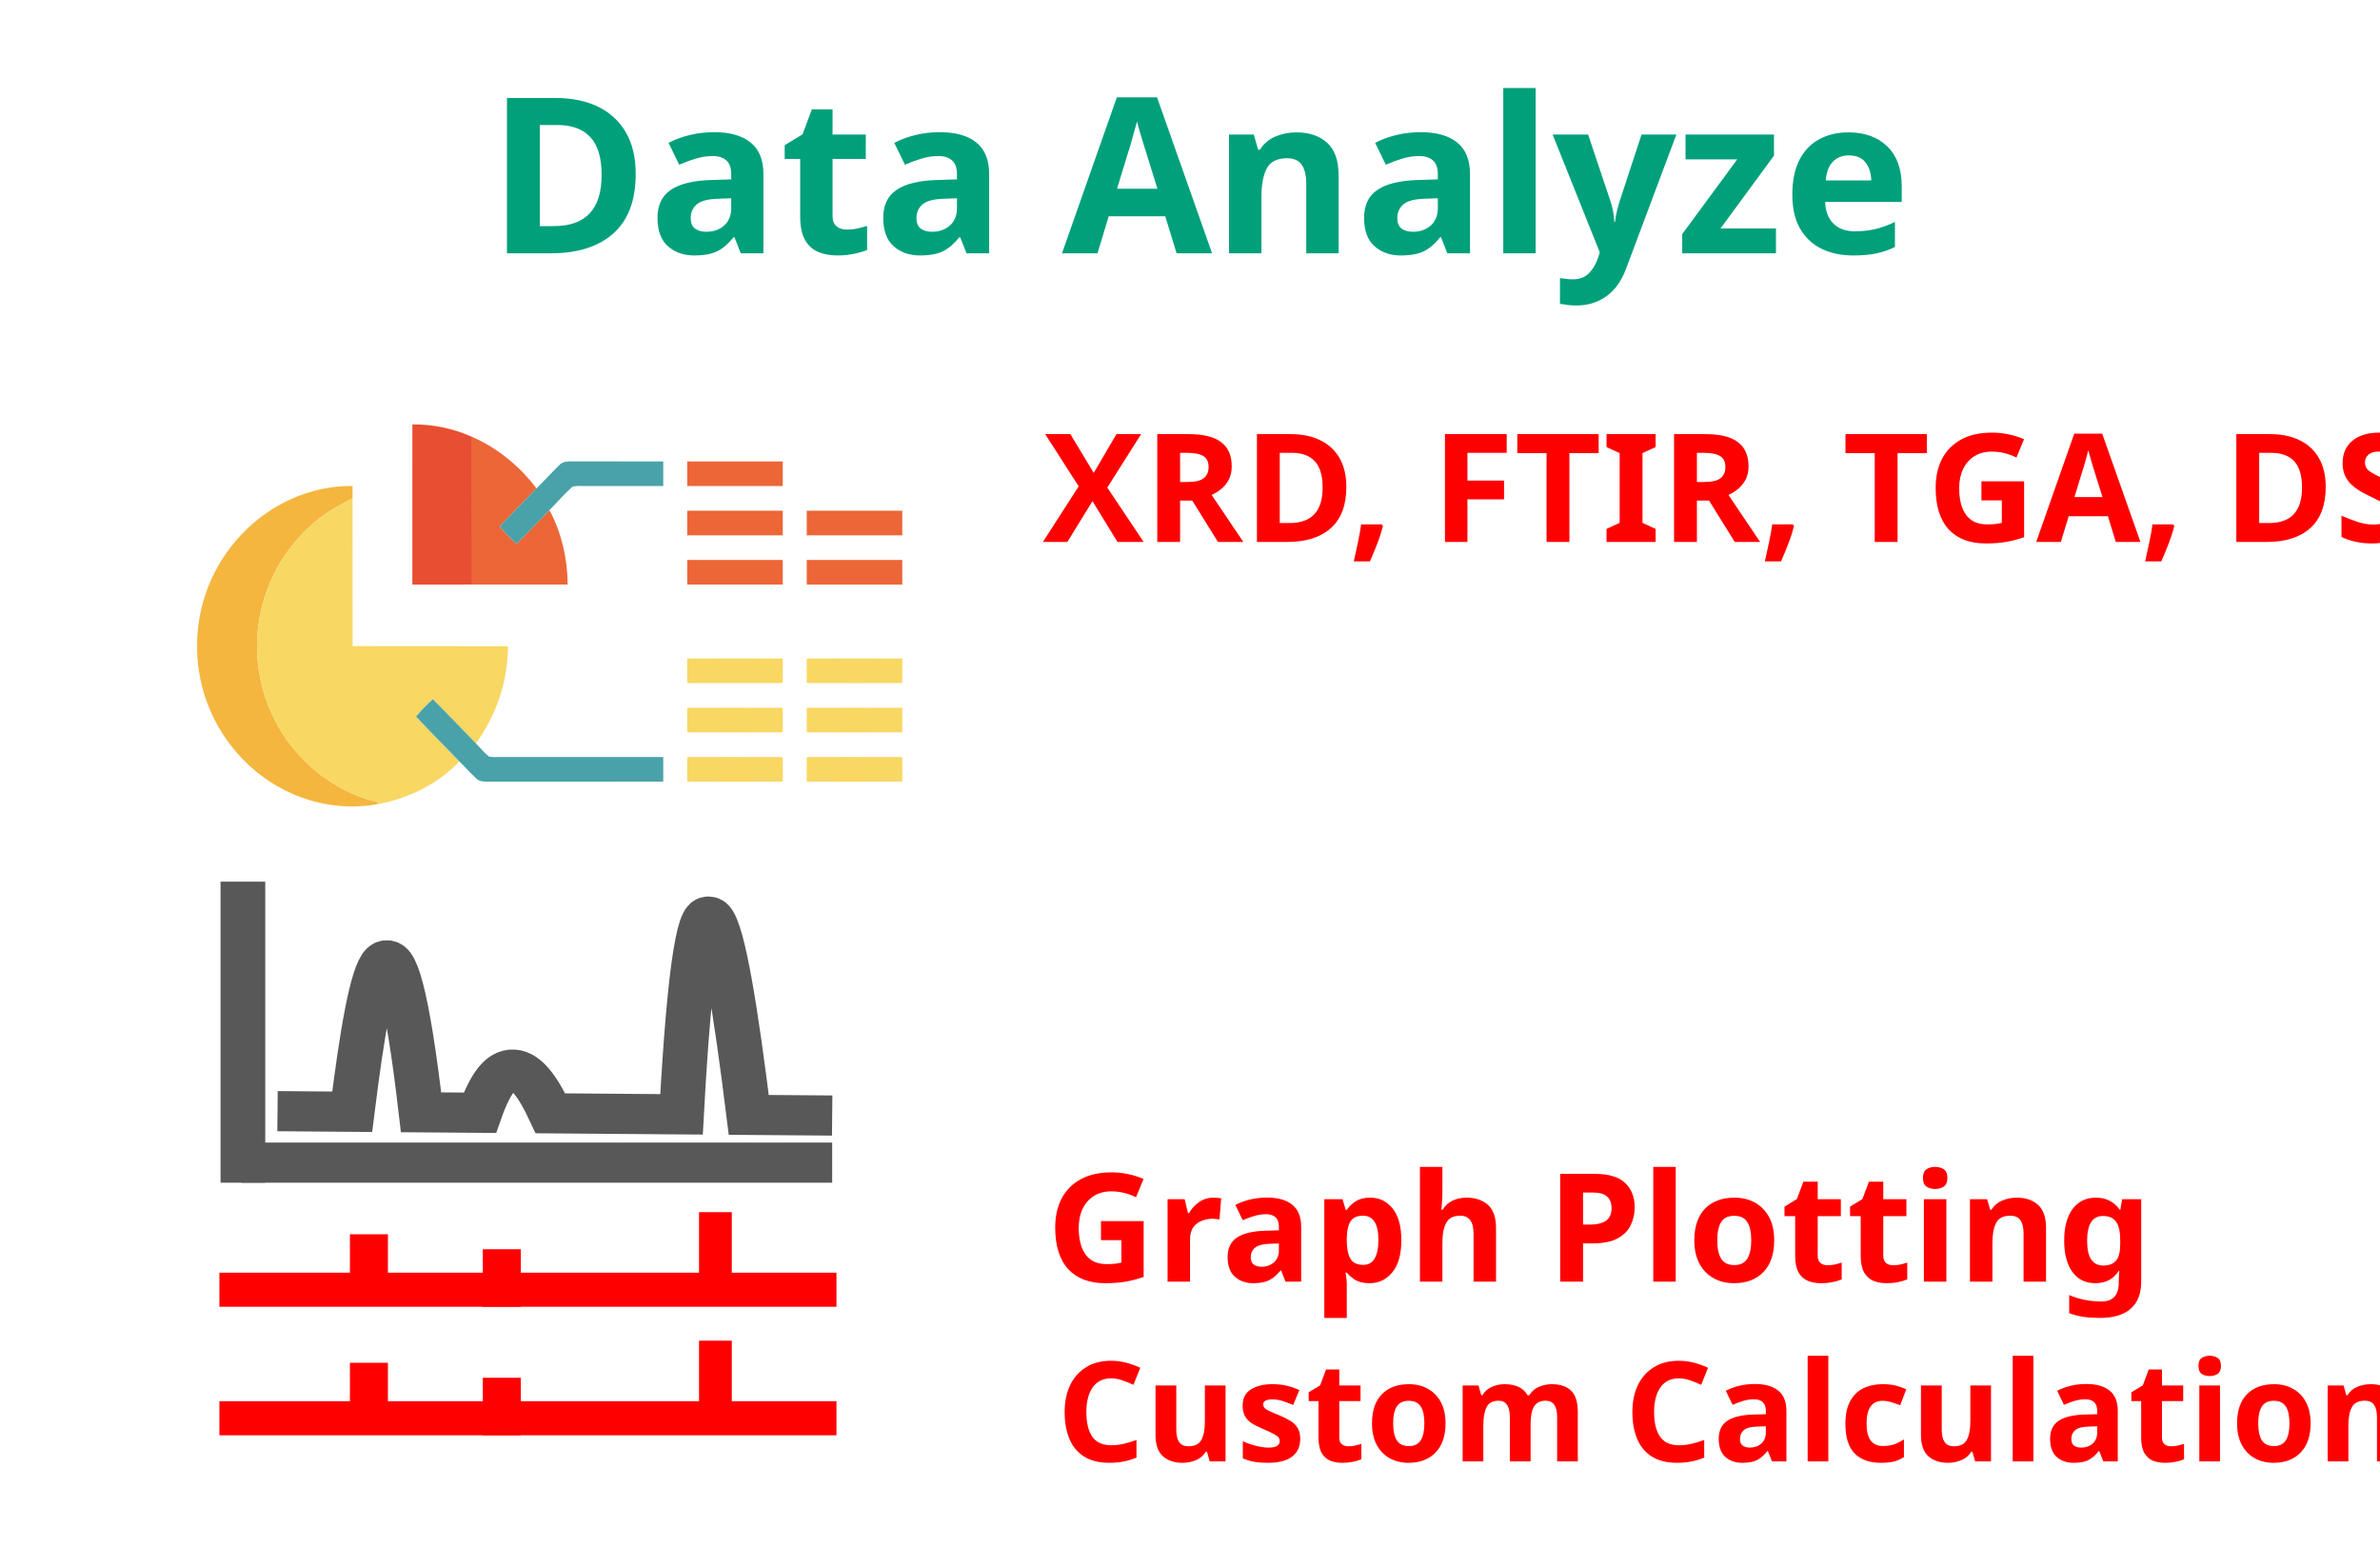
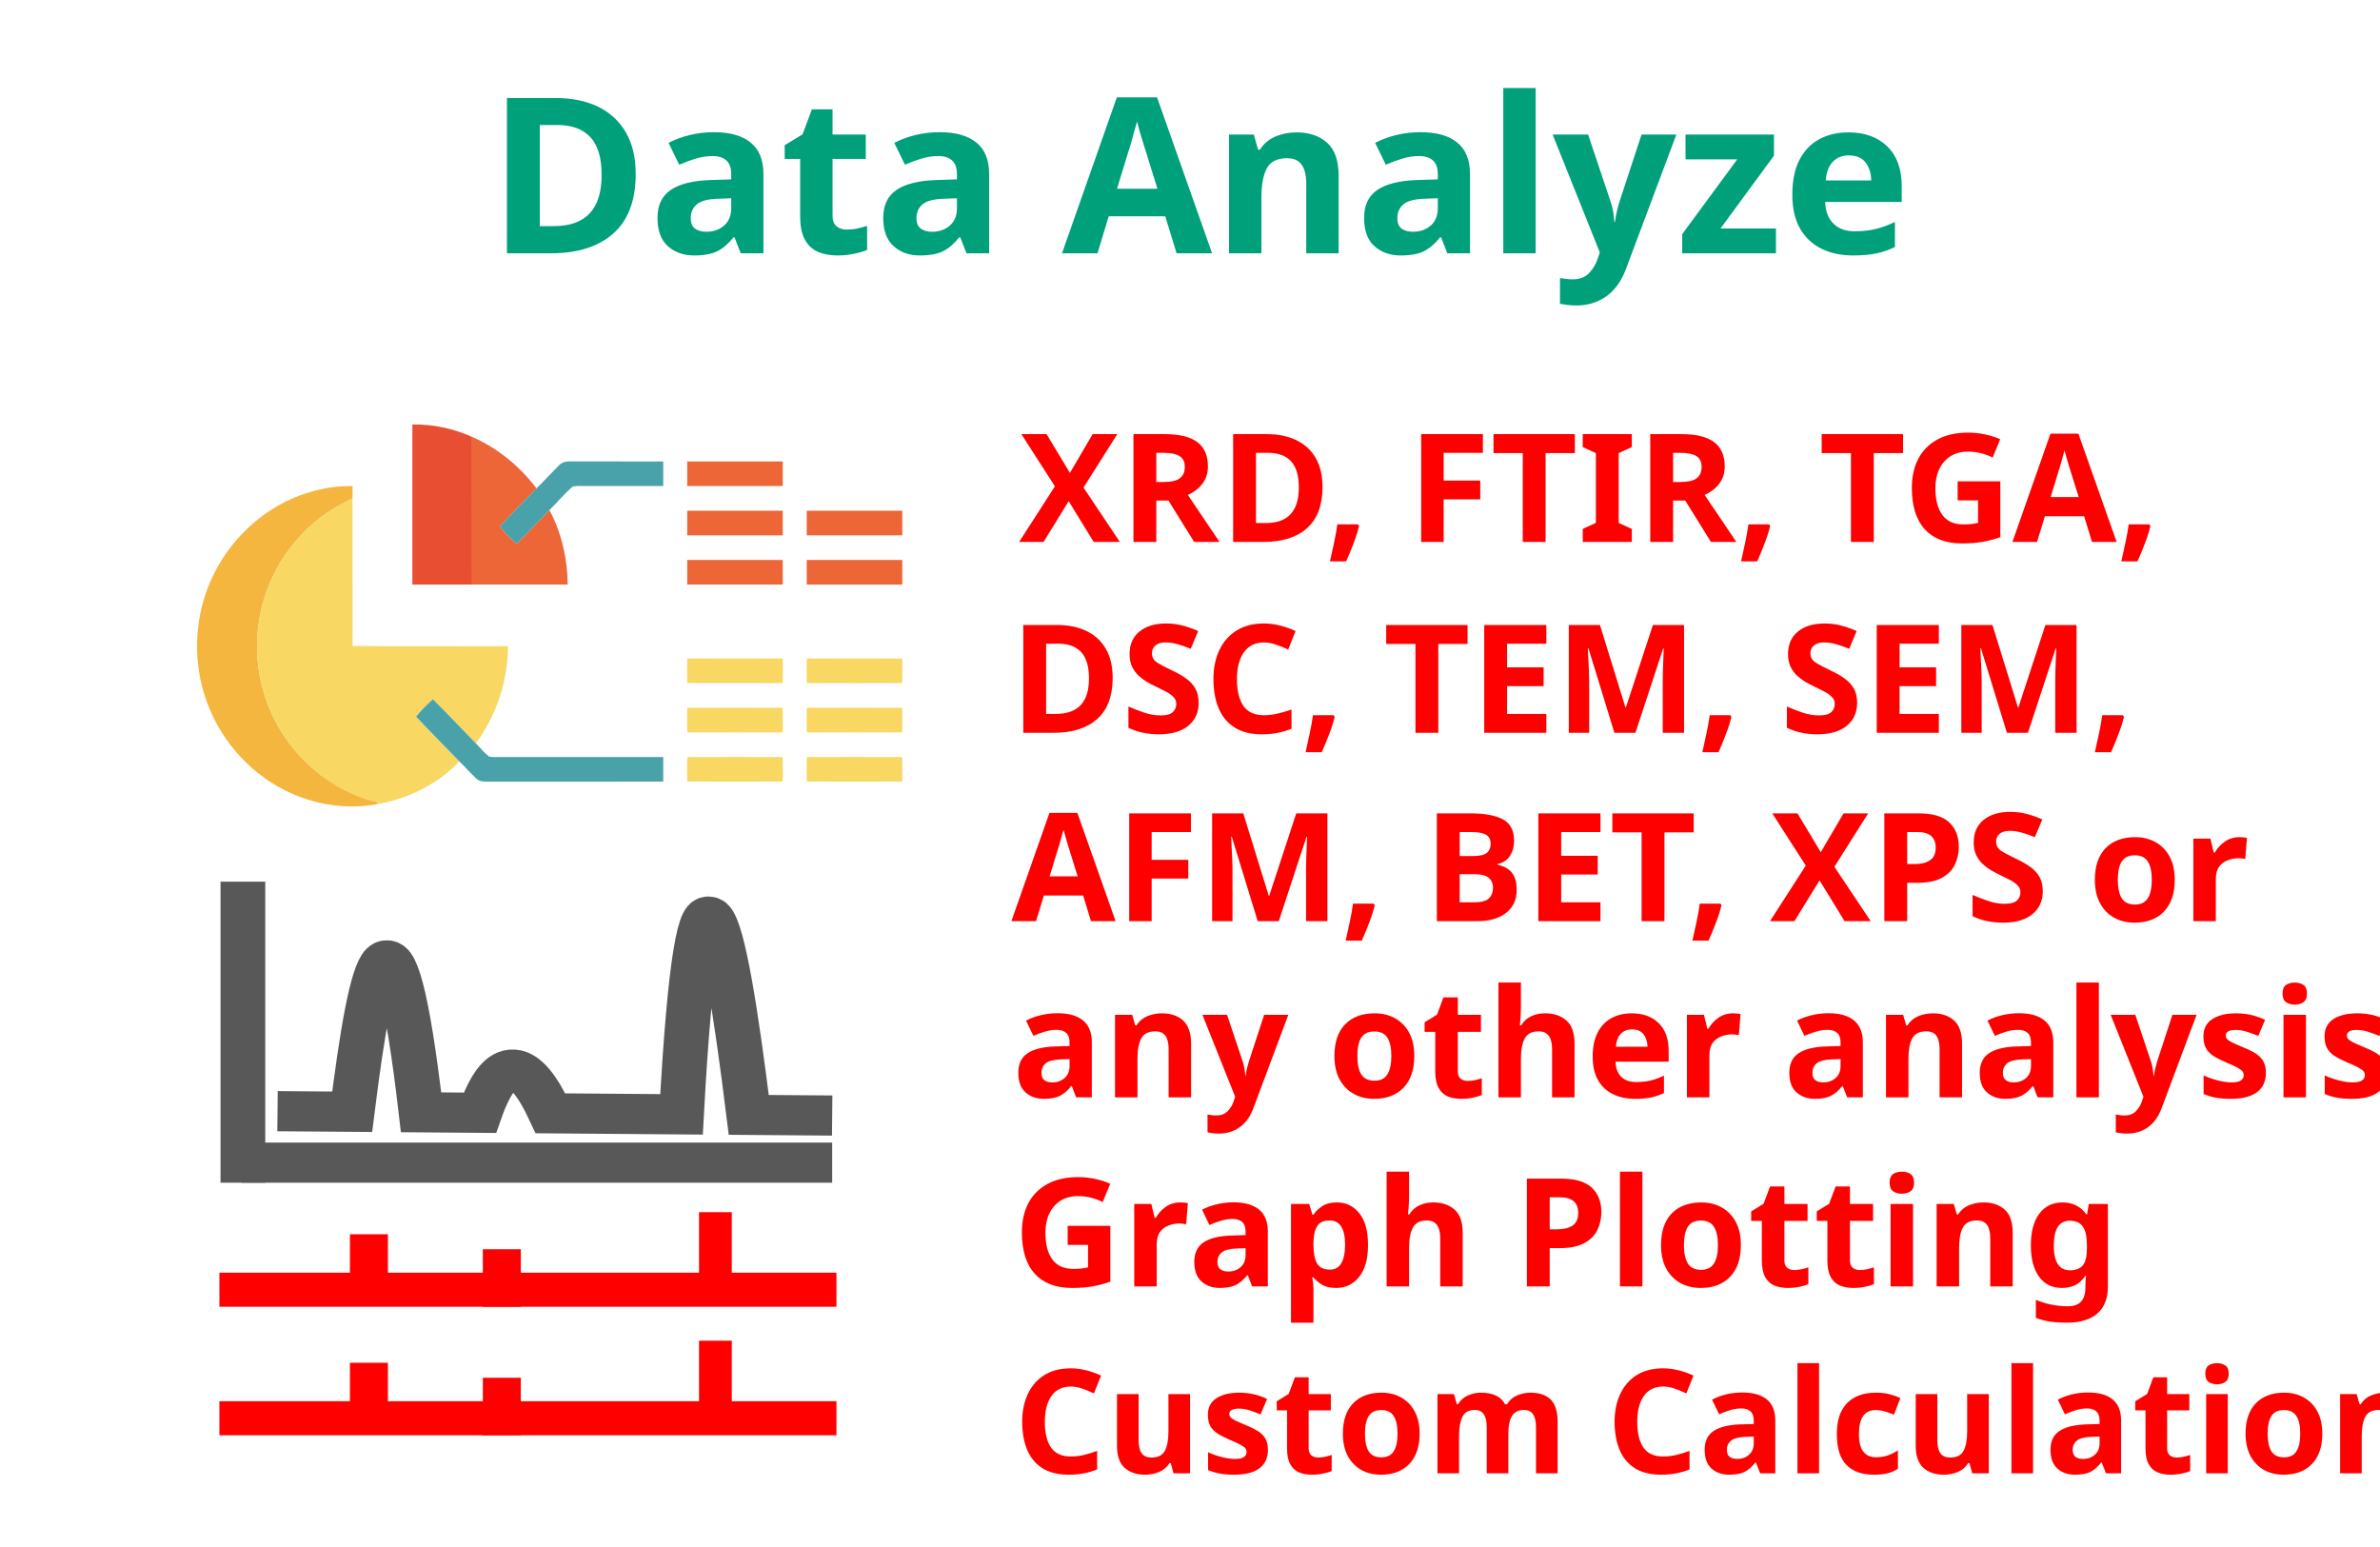
<svg xmlns="http://www.w3.org/2000/svg" viewBox="0 0 1000 650" text-rendering="geometricPrecision" shape-rendering="geometricPrecision" style="white-space: pre;">
  <g transform="translate(83.2262,256.284) scale(0.627664,0.646826) translate(-0.677928,-120.499)">
    <path fill="#f4b63f" opacity="1" d="M108.85,102.89C124.11,94.47,141.53,89.7,159,89.99C159.01,92.66,159,95.33,158.98,98C152.83,101.04,146.67,104.12,140.99,107.98C119.21,122.72,103.18,145.86,97.56,171.6C92.75,192.51,94.93,214.89,103.41,234.57C116.31,265.1,144.54,288.59,176.97,295.55C176.23,295.97,175.5,296.38,174.75,296.79C155.56,299.99,135.41,297.27,117.61,289.43C92.53,278.5,72.09,257.34,62.09,231.87C53.57,210.49,52.61,186.22,59.27,164.2C66.99,138.34,85.29,115.96,108.85,102.89Z" transform="translate(61.0357,144.062) translate(-115.935,-194.041)" />
    <path fill="#f8d763" opacity="1" d="M140.99,107.98C146.67,104.12,152.83,101.04,158.98,98C159.05,129.98,158.93,161.97,159.04,193.96C193.69,194.08,228.34,193.91,262.99,194.04C263.06,216.73,255.1,239.05,241.57,257.17C231.95,247.62,222.5,237.9,212.77,228.48C208.71,231.93,204.93,235.7,201.49,239.76C211.03,249.59,220.85,259.15,230.5,268.87C215.7,283.98,195.49,293.36,174.75,296.79C175.5,296.38,176.23,295.97,176.97,295.55C144.54,288.59,116.31,265.1,103.41,234.57C94.93,214.89,92.75,192.51,97.56,171.6C103.18,145.86,119.21,122.72,140.99,107.98Z" transform="translate(124.121,147.416) translate(-179.02,-197.395)" />
    <path fill="#f8d763" opacity="1" d="M383.05,202.04C404.35,201.97,425.65,201.97,446.95,202.04C447.06,207.34,447.06,212.65,446.95,217.96C425.65,218.03,404.35,218.02,383.05,217.96C382.94,212.66,382.94,207.35,383.05,202.04Z" transform="translate(360.101,160.019) translate(-415,-209.998)" />
    <path fill="#f8d763" opacity="1" d="M463.05,202.04C484.35,201.97,505.65,201.97,526.95,202.04C527.06,207.35,527.06,212.65,526.95,217.96C505.65,218.03,484.35,218.03,463.05,217.96C462.94,212.65,462.94,207.34,463.05,202.04Z" transform="translate(440.101,160.021) translate(-495,-210)" />
    <path fill="#f8d763" opacity="1" d="M383.05,234.04C404.35,233.97,425.65,233.97,446.95,234.04C447.06,239.35,447.06,244.65,446.95,249.96C425.65,250.03,404.35,250.03,383.05,249.96C382.94,244.65,382.94,239.34,383.05,234.04Z" transform="translate(360.101,192.021) translate(-415,-242)" />
    <path fill="#f8d763" opacity="1" d="M463.05,234.04C484.35,233.97,505.65,233.97,526.95,234.04C527.06,239.34,527.06,244.65,526.95,249.96C505.65,250.03,484.35,250.03,463.05,249.96C462.94,244.65,462.94,239.34,463.05,234.04Z" transform="translate(440.101,192.021) translate(-495,-242)" />
    <path fill="#f8d763" opacity="1" d="M383.05,266.04C404.35,265.97,425.65,265.97,446.95,266.04C447.06,271.34,447.06,276.65,446.95,281.96C425.65,282.03,404.35,282.03,383.05,281.96C382.94,276.65,382.94,271.34,383.05,266.04Z" transform="translate(360.101,224.021) translate(-415,-274)" />
    <path fill="#f8d763" opacity="1" d="M463.05,266.04C484.35,265.97,505.65,265.97,526.95,266.04C527.06,271.35,527.06,276.65,526.95,281.96C505.65,282.03,484.35,282.03,463.05,281.96C462.94,276.65,462.94,271.35,463.05,266.04Z" transform="translate(440.101,224.021) translate(-495,-274)" />
    <path fill="#e84e31" opacity="1" d="M199.02,49.99C212.7,49.78,226.46,52.6,239,58.06C239.01,90.03,238.98,122,239.02,153.98C225.68,154.02,212.35,154,199.01,153.99C199,119.32,198.98,84.65,199.02,49.99Z" transform="translate(164.109,52.0119) translate(-219.008,-101.991)" />
    <path fill="#ec6637" opacity="1" d="M239,58.06C255.99,65.24,270.78,77.01,282.11,91.51C273.92,99.77,265.56,107.87,257.48,116.24C260.97,120.26,264.75,124.04,268.77,127.53C276.24,120.37,283.42,112.9,290.79,105.63C298.9,120.36,302.86,137.21,303,153.98C281.67,154.01,260.34,154.02,239.02,153.98C238.98,122,239.01,90.03,239,58.06Z" transform="translate(216.1,56.0539) translate(-270.999,-106.033)" />
    <path fill="#ec6637" opacity="1" d="M383.02,74.01C404.34,73.99,425.66,73.99,446.98,74.01C447.02,79.34,447.02,84.66,446.98,89.98C425.66,90.01,404.34,90.01,383.02,89.98C382.98,84.66,382.97,79.34,383.02,74.01Z" transform="translate(360.099,32.0197) translate(-414.998,-81.9988)" />
    <path fill="#ec6637" opacity="1" d="M383.02,106.02C404.34,105.99,425.66,105.99,446.98,106.02C447.02,111.34,447.02,116.66,446.98,121.99C425.66,122.01,404.34,122.01,383.02,121.99C382.97,116.66,382.98,111.34,383.02,106.02Z" transform="translate(360.099,64.0219) translate(-414.998,-114.001)" />
    <path fill="#ec6637" opacity="1" d="M463.02,106.01C484.34,105.99,505.66,105.99,526.98,106.02C527.02,111.34,527.02,116.66,526.98,121.99C505.66,122.01,484.34,122.01,463.02,121.99C462.97,116.66,462.97,111.34,463.02,106.01Z" transform="translate(440.097,64.0219) translate(-494.996,-114.001)" />
    <path fill="#ec6637" opacity="1" d="M383.02,138.01C404.34,137.99,425.66,137.99,446.98,138.02C447.02,143.34,447.02,148.66,446.98,153.98C425.66,154.01,404.34,154.01,383.02,153.98C382.98,148.66,382.97,143.34,383.02,138.01Z" transform="translate(360.099,96.0199) translate(-414.998,-145.999)" />
    <path fill="#ec6637" opacity="1" d="M463.02,138.01C484.34,137.99,505.66,137.99,526.98,138.01C527.02,143.34,527.02,148.66,526.98,153.99C505.66,154.01,484.34,154.01,463.02,153.99C462.97,148.66,462.97,143.34,463.02,138.01Z" transform="translate(440.097,96.0209) translate(-494.996,-146)" />
    <path fill="#49a2a9" opacity="1" d="M201.49,239.76C204.93,235.7,208.71,231.93,212.77,228.48C222.5,237.9,231.95,247.62,241.57,257.17C244.5,260,247.06,263.24,250.32,265.7C251.51,265.93,252.72,266.05,253.94,266.03C291.62,265.98,329.29,265.99,366.97,266.02C367.03,271.34,367.03,276.66,366.97,281.98C327.63,282.04,288.28,281.96,248.94,282.02C246.49,282,243.81,281.84,241.92,280.08C237.94,276.53,234.39,272.53,230.5,268.87C220.85,259.15,211.03,249.59,201.49,239.76Z" transform="translate(229.353,205.271) translate(-284.252,-255.25)" />
    <path fill="#49a2a9" opacity="1" d="M297.39,76.37C299.6,74.03,302.97,73.93,305.97,73.96C326.3,74.06,346.64,73.95,366.97,74.02C367.03,79.34,367.03,84.66,366.97,89.98C349.98,90.02,332.99,90,316,89.98C312.77,90.04,309.5,89.7,306.32,90.3C300.78,95.01,295.99,100.55,290.79,105.63C283.42,112.9,276.24,120.37,268.77,127.53C264.75,124.04,260.97,120.26,257.48,116.24C265.56,107.87,273.92,99.77,282.11,91.51C287.3,86.56,292.2,81.32,297.39,76.37Z" transform="translate(257.348,50.7639) translate(-312.247,-100.743)" />
  </g>
  <text fill="#00a07b" font-size="36" font-family="Ubuntu" letter-spacing="0" word-spacing="0" stroke="none" font-weight="700" text-anchor="middle" transform="translate(503.873,106.422) scale(2.53827,2.53827)" style="line-height: 20px; white-space: pre;">Data Analyze</text>
-   <text fill="#ff0000" font-size="23" font-family="Ubuntu" letter-spacing="0" word-spacing="0" stroke="none" font-weight="700" text-anchor="start" transform="translate(443.958,614.03) scale(2.53827,2.53827)" style="line-height: 20px; white-space: pre;">Custom Calculation</text>
-   <text fill="#ff0000" font-size="25" font-family="Ubuntu" letter-spacing="0" word-spacing="0" stroke="none" font-weight="700" text-anchor="start" transform="translate(438.205,227.704) scale(2.53827,2.53827)" style="line-height: 30px; white-space: pre;">XRD, FTIR, TGA, 
- DSC, TEM, SEM, 
- AFM, BET, XPS or
- any other analysis</text>
-   <text fill="#ff0000" font-size="25" font-family="Ubuntu" letter-spacing="0" word-spacing="0" stroke="none" font-weight="700" text-anchor="start" transform="translate(439.674,538.519) scale(2.53827,2.53827)" style="line-height: 20px; white-space: pre;">Graph Plotting</text>
+   <text fill="#ff0000" font-size="24" font-family="Ubuntu" letter-spacing="0" word-spacing="0" stroke="none" font-weight="700" text-anchor="start" transform="translate(425.958,619.03) scale(2.53827,2.53827)" style="line-height: 20px; white-space: pre;">Custom Calculation</text>
+   <text fill="#ff0000" font-size="25" font-family="Ubuntu" letter-spacing="0" word-spacing="0" stroke="none" font-weight="700" text-anchor="start" transform="translate(428.205,227.704) scale(2.53827,2.53827)" style="line-height: 30px; white-space: pre;">XRD, FTIR, TGA, </text>
+   <text fill="#ff0000" font-size="25" font-family="Ubuntu" letter-spacing="0" word-spacing="0" stroke="none" font-weight="700" text-anchor="start" transform="translate(425.205,461.062) scale(2.53827,2.53827)" style="line-height: 30px; white-space: pre;">any other analysis</text>
+   <text fill="#ff0000" font-size="25" font-family="Ubuntu" letter-spacing="0" word-spacing="0" stroke="none" font-weight="700" text-anchor="start" transform="translate(424.958,387.046) scale(2.53827,2.53827)" style="line-height: 30px; white-space: pre;">AFM, BET, XPS or</text>
+   <text fill="#ff0000" font-size="25" font-family="Ubuntu" letter-spacing="0" word-spacing="0" stroke="none" font-weight="700" text-anchor="start" transform="translate(424.242,307.893) scale(2.53827,2.53827)" style="line-height: 30px; white-space: pre;">DSC, TEM, SEM,</text>
+   <text fill="#ff0000" font-size="25" font-family="Ubuntu" letter-spacing="0" word-spacing="0" stroke="none" font-weight="700" text-anchor="start" transform="translate(425.674,540.519) scale(2.53827,2.53827)" style="line-height: 20px; white-space: pre;">Graph Plotting</text>
  <g transform="translate(96.4367,486.147) scale(1.11434,1) translate(3.34446,-107.271)">
    <g transform="translate(108.578,54.8142) translate(-106.883,-54.8142)">
      <path d="M0,0L-122,0" fill="none" stroke="#585858" stroke-linecap="square" stroke-width="10" transform="translate(213.765,109.628) scale(1.68659,1.68659)" />
      <path d="M0,0L0,65" fill="none" stroke="#585858" stroke-linecap="square" stroke-width="10" transform="translate(0,0) scale(1.68659,1.68659)" />
      <path d="M0,0L-13.651,-0.12C-19.46,-52.261,-24.87,-78.383,-28.68,-0.252L-57.977,-0.509C-63.713,-14.297,-69.023,-15.722,-73.764,-0.647L-86.909,-0.762C-93.271,-61.552,-97.96,-39.708,-102.307,-0.897L-114,-1" stroke="#585858" fill="none" stroke-linecap="square" stroke-width="10" transform="translate(213.765,89.7622) scale(1.68659,1.68659)" />
    </g>
    <g transform="translate(109.172,149.88) scale(1.05684,1.05684) translate(-103.3,-12.4361)">
      <path d="M0,0L122,0" stroke="#ff0000" fill="none" stroke-width="8" stroke-linecap="square" transform="translate(0,24.8722) scale(1.69345,1.69345)" />
      <path d="M0,0L0,-11" stroke="#ff0000" fill="none" stroke-width="8" stroke-linecap="square" transform="translate(46.5698,24.8722) scale(1.69345,1.46961)" />
      <path d="M0,0L0,-5.5" stroke="#ff0000" fill="none" stroke-width="8" stroke-linecap="square" transform="translate(93.9863,24.8722) scale(1.69345,1.69345)" />
      <path d="M0,0L0,-13" stroke="#ff0000" fill="none" stroke-width="8" stroke-linecap="square" transform="translate(170.192,19.3685) scale(1.46076,1.48988)" />
    </g>
    <g transform="translate(109.172,203.88) scale(1.05684,1.05684) translate(-103.3,-12.4361)">
      <path d="M0,0L122,0" stroke="#ff0000" fill="none" stroke-width="8" stroke-linecap="square" transform="translate(0,24.8722) scale(1.69345,1.69345)" />
      <path d="M0,0L0,-11" stroke="#ff0000" fill="none" stroke-width="8" stroke-linecap="square" transform="translate(46.5698,24.8722) scale(1.69345,1.46961)" />
      <path d="M0,0L0,-5.5" stroke="#ff0000" fill="none" stroke-width="8" stroke-linecap="square" transform="translate(93.9863,24.8722) scale(1.69345,1.69345)" />
      <path d="M0,0L0,-13" stroke="#ff0000" fill="none" stroke-width="8" stroke-linecap="square" transform="translate(170.192,19.3685) scale(1.46076,1.48988)" />
    </g>
  </g>
</svg>
